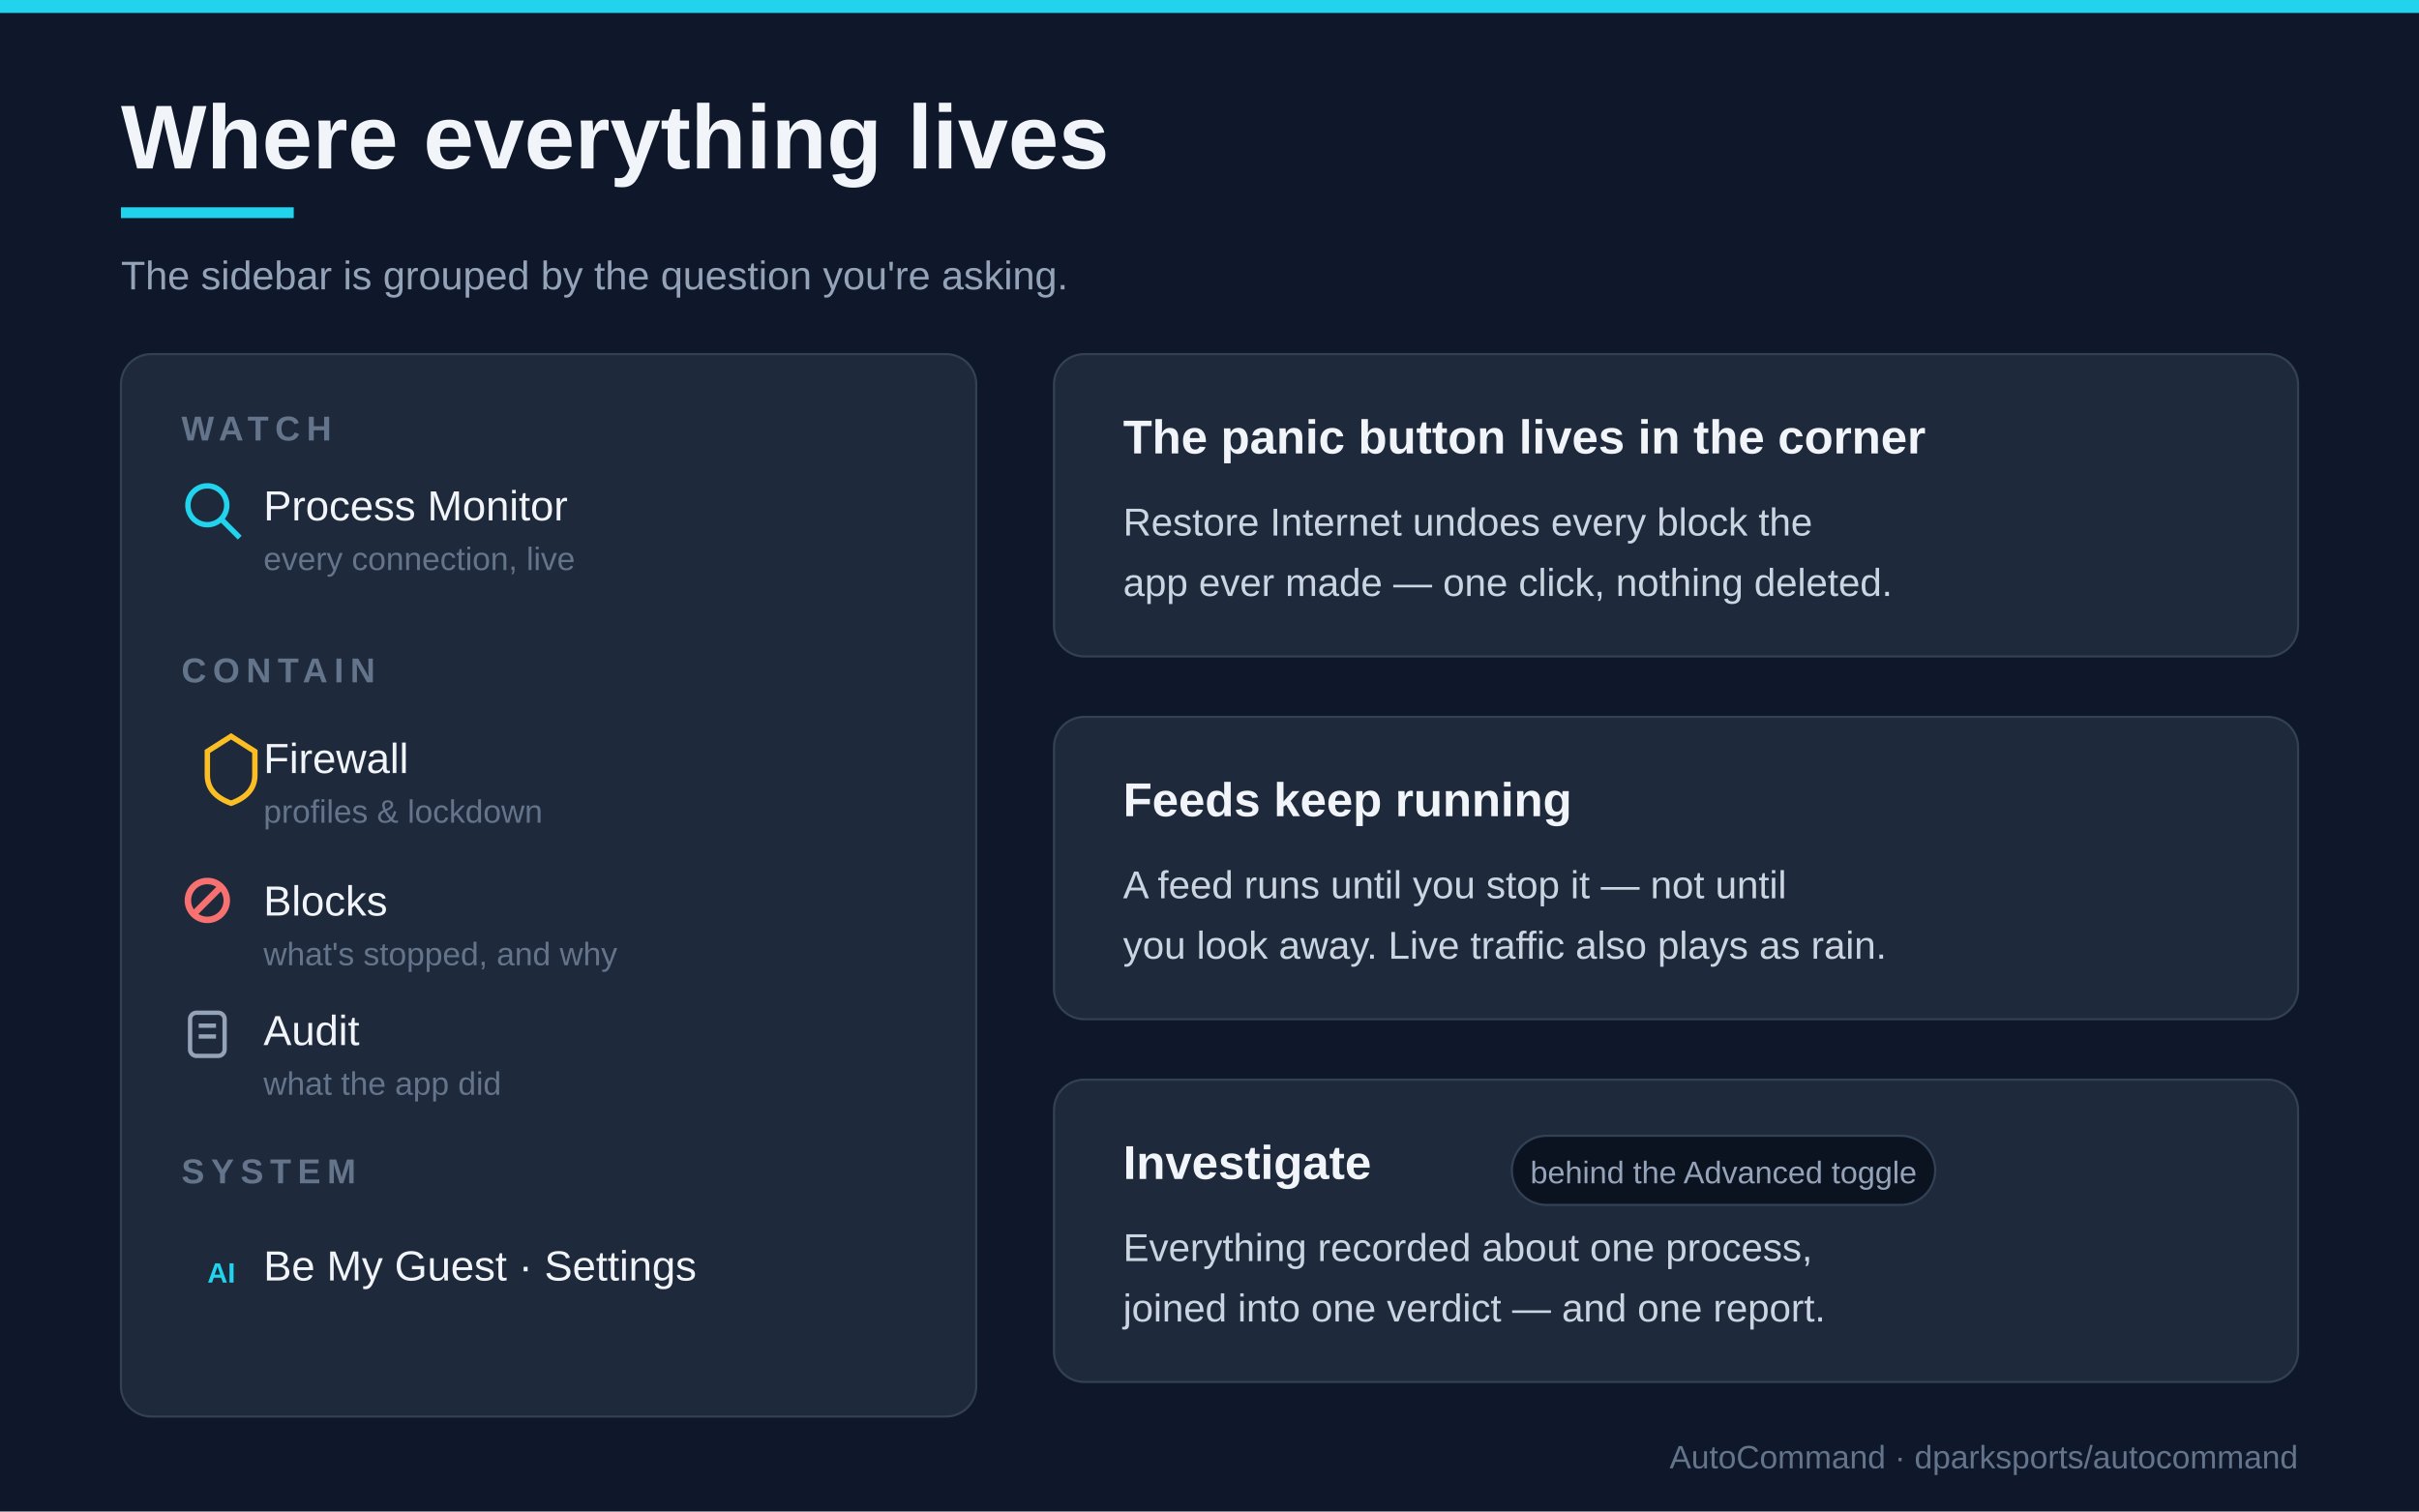
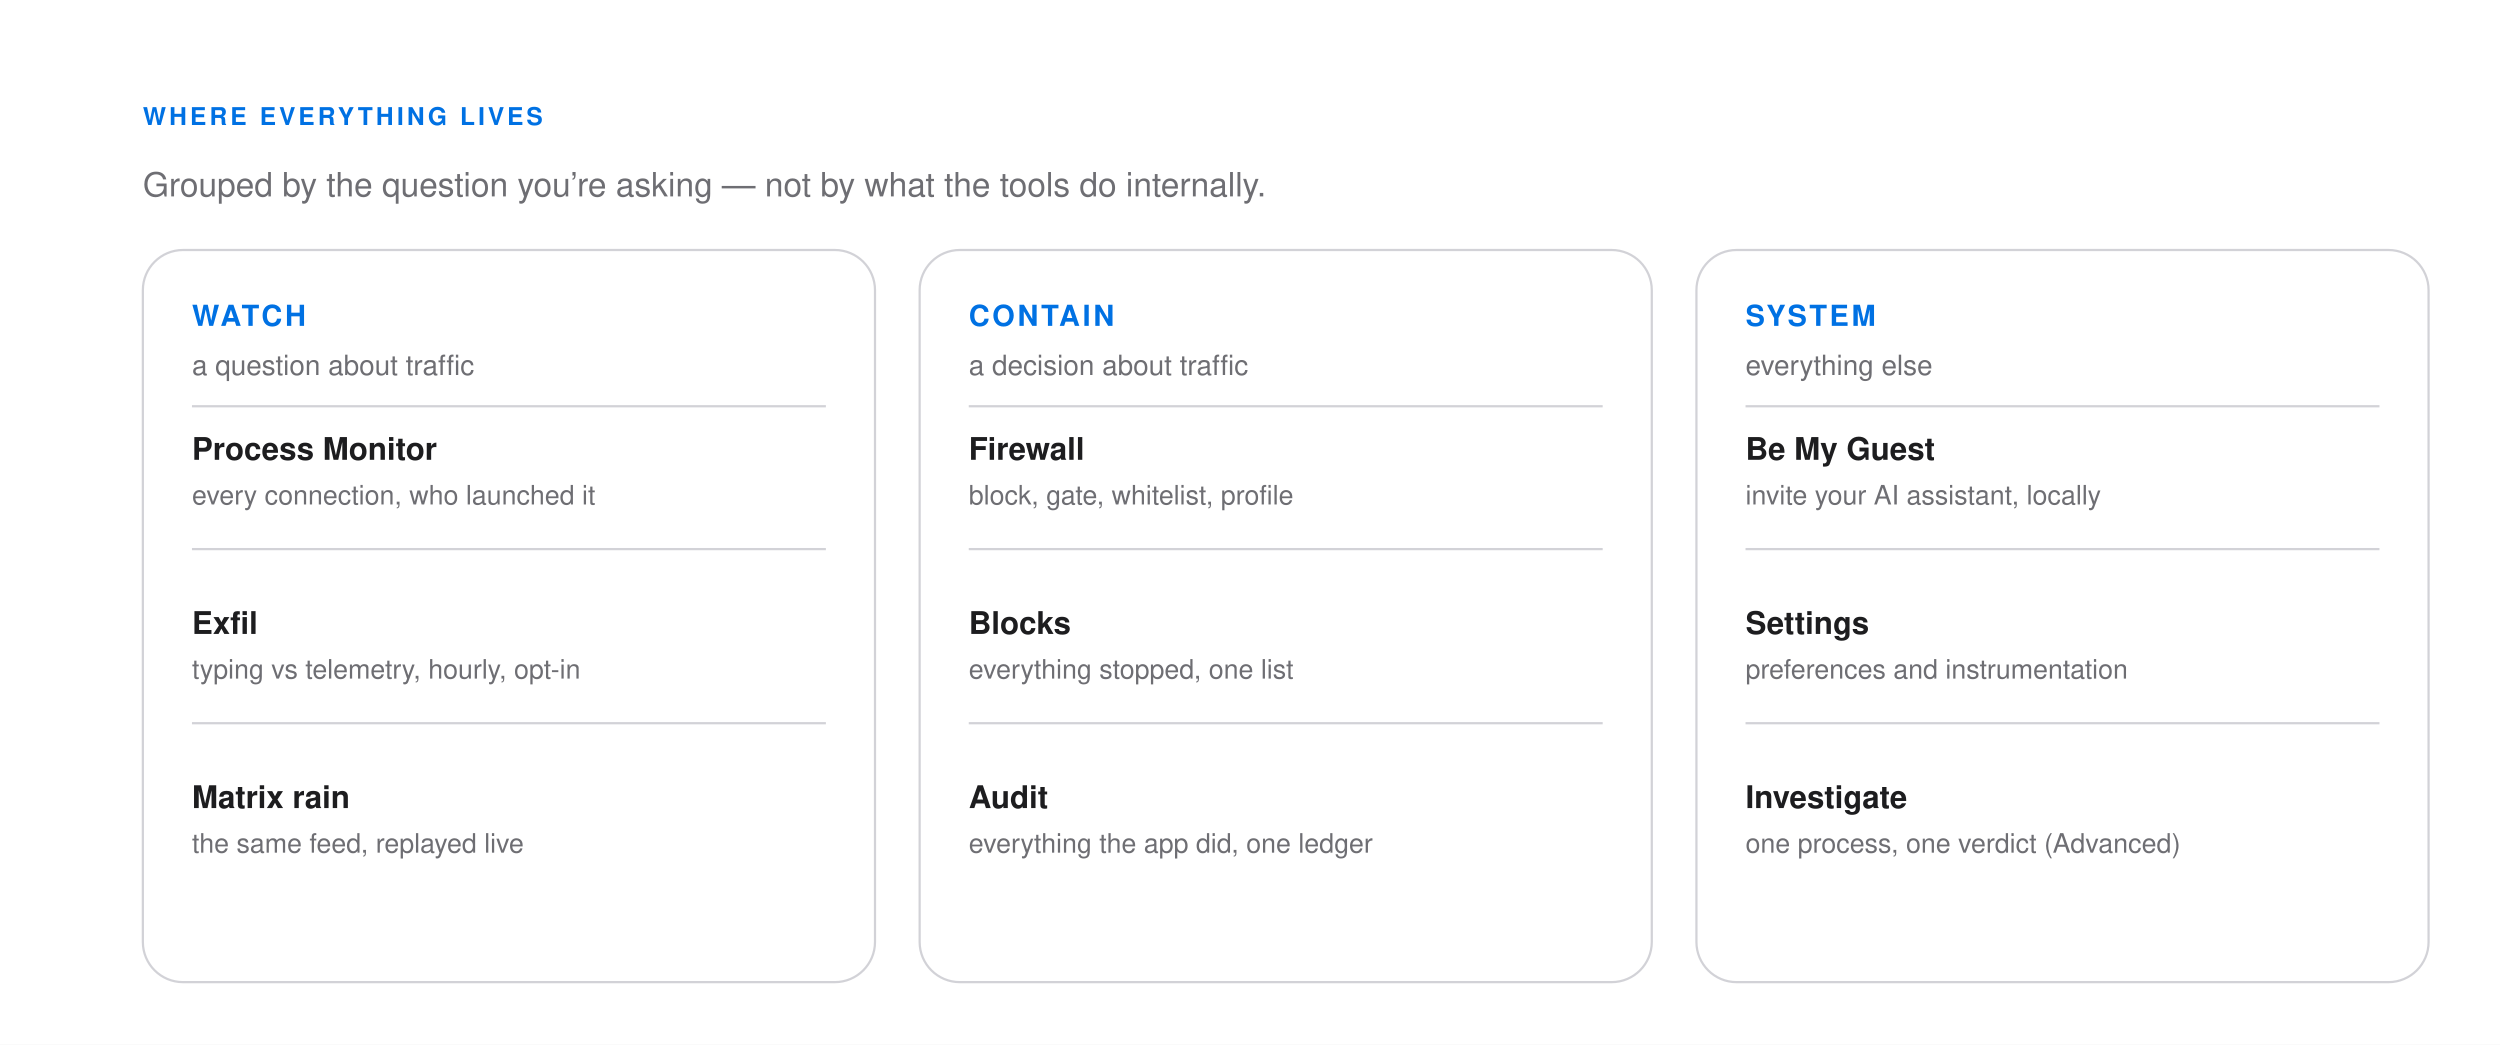
- <svg xmlns="http://www.w3.org/2000/svg" width="1120" height="700" viewBox="0 0 1120 700" role="img" aria-label="Where everything lives: the sidebar grouped into Watch, Contain and System">
-   <rect width="1120" height="700" fill="#0f172a" />
-   <rect width="1120" height="6" fill="#22d3ee" />
-   <g font-family="Segoe UI, Arial, sans-serif">
-     <text x="56" y="78" font-size="42" font-weight="700" fill="#f1f5f9">Where everything lives</text>
-     <rect x="56" y="96" width="80" height="5" fill="#22d3ee" />
-     <text x="56" y="134" font-size="18.5" fill="#94a3b8">The sidebar is grouped by the question you're asking.</text>
-     <rect x="56" y="164" width="396" height="492" rx="14" fill="#1e293b" stroke="#334155" />
-     <text x="84" y="204" font-size="16" font-weight="700" fill="#64748b" letter-spacing="3">WATCH</text>
-     <circle cx="96" cy="234" r="9" fill="none" stroke="#22d3ee" stroke-width="2.5" />
-     <line x1="103" y1="241" x2="111" y2="249" stroke="#22d3ee" stroke-width="2.5" />
-     <text x="122" y="241" font-size="19.5" fill="#f1f5f9">Process Monitor</text>
-     <text x="122" y="264" font-size="15" fill="#64748b">every connection, live</text>
-     <text x="84" y="316" font-size="16" font-weight="700" fill="#64748b" letter-spacing="3">CONTAIN</text>
-     <path d="M 96 348 l 11 -7 l 11 7 v 11 q 0 9 -11 13 q -11 -4 -11 -13 Z" fill="none" stroke="#fbbf24" stroke-width="2.5" />
-     <text x="122" y="358" font-size="19.5" fill="#f1f5f9">Firewall</text>
-     <text x="122" y="381" font-size="15" fill="#64748b">profiles &amp; lockdown</text>
-     <circle cx="96" cy="417" r="9" fill="none" stroke="#f87171" stroke-width="3" />
-     <line x1="89" y1="424" x2="103" y2="410" stroke="#f87171" stroke-width="3" />
-     <text x="122" y="424" font-size="19.5" fill="#f1f5f9">Blocks</text>
-     <text x="122" y="447" font-size="15" fill="#64748b">what's stopped, and why</text>
-     <rect x="88" y="469" width="16" height="20" rx="3" fill="none" stroke="#94a3b8" stroke-width="2" />
-     <line x1="92" y1="475" x2="100" y2="475" stroke="#94a3b8" stroke-width="2" />
-     <line x1="92" y1="480" x2="100" y2="480" stroke="#94a3b8" stroke-width="2" />
-     <text x="122" y="484" font-size="19.5" fill="#f1f5f9">Audit</text>
-     <text x="122" y="507" font-size="15" fill="#64748b">what the app did</text>
-     <text x="84" y="548" font-size="16" font-weight="700" fill="#64748b" letter-spacing="3">SYSTEM</text>
-     <text x="96" y="594" font-size="13" font-weight="700" fill="#22d3ee">AI</text>
-     <text x="122" y="593" font-size="19.5" fill="#f1f5f9">Be My Guest · Settings</text>
-     <rect x="488" y="164" width="576" height="140" rx="14" fill="#1e293b" stroke="#334155" />
-     <text x="520" y="210" font-size="22" font-weight="700" fill="#f1f5f9">The panic button lives in the corner</text>
-     <text x="520" y="248" font-size="18" fill="#cbd5e1">Restore Internet undoes every block the</text>
-     <text x="520" y="276" font-size="18" fill="#cbd5e1">app ever made — one click, nothing deleted.</text>
-     <rect x="488" y="332" width="576" height="140" rx="14" fill="#1e293b" stroke="#334155" />
-     <text x="520" y="378" font-size="22" font-weight="700" fill="#f1f5f9">Feeds keep running</text>
-     <text x="520" y="416" font-size="18" fill="#cbd5e1">A feed runs until you stop it — not until</text>
-     <text x="520" y="444" font-size="18" fill="#cbd5e1">you look away. Live traffic also plays as rain.</text>
-     <rect x="488" y="500" width="576" height="140" rx="14" fill="#1e293b" stroke="#334155" />
-     <text x="520" y="546" font-size="22" font-weight="700" fill="#f1f5f9">Investigate</text>
-     <rect x="700" y="526" width="196" height="32" rx="16" fill="#0b1220" stroke="#334155" />
-     <text x="798" y="548" font-size="14.5" fill="#94a3b8" text-anchor="middle">behind the Advanced toggle</text>
-     <text x="520" y="584" font-size="18" fill="#cbd5e1">Everything recorded about one process,</text>
-     <text x="520" y="612" font-size="18" fill="#cbd5e1">joined into one verdict — and one report.</text>
-     <text x="1064" y="680" font-size="15" fill="#64748b" text-anchor="end">AutoCommand · dparksports/autocommand</text>
+ <svg xmlns="http://www.w3.org/2000/svg" width="1120" height="468" viewBox="0 0 1120 468" role="img" aria-label="The sidebar, grouped by the question you’re asking: Watch, Contain, System">
+   <rect width="1120" height="468" fill="#FFFFFF" />
+   <g font-family="-apple-system, BlinkMacSystemFont, 'SF Pro Display', 'SF Pro Text', 'Segoe UI Variable Text', 'Segoe UI', Helvetica, Arial, sans-serif">
+     <text x="64" y="56" font-size="11" font-weight="600" fill="#0071E3" text-anchor="start" letter-spacing="1.4">WHERE EVERYTHING LIVES</text>
+     <text x="64" y="88" font-size="15" font-weight="400" fill="#6E6E73" text-anchor="start">Grouped by the question you’re asking — not by what the tools do internally.</text>
+     <rect x="64" y="112" width="328" height="328" rx="18" fill="#FFFFFF" stroke="#D2D2D7" stroke-width="1" />
+     <text x="86" y="146" font-size="13" font-weight="700" fill="#0071E3" text-anchor="start" letter-spacing="1.2">WATCH</text>
+     <text x="86" y="168" font-size="12.5" font-weight="400" fill="#6E6E73" text-anchor="start">a question about traffic</text>
+     <line x1="86" y1="182" x2="370" y2="182" stroke="#D2D2D7" stroke-width="1" />
+     <text x="86" y="206" font-size="14" font-weight="600" fill="#1D1D1F" text-anchor="start">Process Monitor</text>
+     <text x="86" y="226" font-size="12" font-weight="400" fill="#6E6E73" text-anchor="start">every connection, who launched it</text>
+     <line x1="86" y1="246" x2="370" y2="246" stroke="#D2D2D7" stroke-width="1" />
+     <text x="86" y="284" font-size="14" font-weight="600" fill="#1D1D1F" text-anchor="start">Exfil</text>
+     <text x="86" y="304" font-size="12" font-weight="400" fill="#6E6E73" text-anchor="start">typing vs telemetry, hourly, opt-in</text>
+     <line x1="86" y1="324" x2="370" y2="324" stroke="#D2D2D7" stroke-width="1" />
+     <text x="86" y="362" font-size="14" font-weight="600" fill="#1D1D1F" text-anchor="start">Matrix rain</text>
+     <text x="86" y="382" font-size="12" font-weight="400" fill="#6E6E73" text-anchor="start">the same feed, replayed live</text>
+     <rect x="412" y="112" width="328" height="328" rx="18" fill="#FFFFFF" stroke="#D2D2D7" stroke-width="1" />
+     <text x="434" y="146" font-size="13" font-weight="700" fill="#0071E3" text-anchor="start" letter-spacing="1.2">CONTAIN</text>
+     <text x="434" y="168" font-size="12.5" font-weight="400" fill="#6E6E73" text-anchor="start">a decision about traffic</text>
+     <line x1="434" y1="182" x2="718" y2="182" stroke="#D2D2D7" stroke-width="1" />
+     <text x="434" y="206" font-size="14" font-weight="600" fill="#1D1D1F" text-anchor="start">Firewall</text>
+     <text x="434" y="226" font-size="12" font-weight="400" fill="#6E6E73" text-anchor="start">block, gate, whitelist, profile</text>
+     <line x1="434" y1="246" x2="718" y2="246" stroke="#D2D2D7" stroke-width="1" />
+     <text x="434" y="284" font-size="14" font-weight="600" fill="#1D1D1F" text-anchor="start">Blocks</text>
+     <text x="434" y="304" font-size="12" font-weight="400" fill="#6E6E73" text-anchor="start">everything stopped, one list</text>
+     <line x1="434" y1="324" x2="718" y2="324" stroke="#D2D2D7" stroke-width="1" />
+     <text x="434" y="362" font-size="14" font-weight="600" fill="#1D1D1F" text-anchor="start">Audit</text>
+     <text x="434" y="382" font-size="12" font-weight="400" fill="#6E6E73" text-anchor="start">everything the app did, one ledger</text>
+     <rect x="760" y="112" width="328" height="328" rx="18" fill="#FFFFFF" stroke="#D2D2D7" stroke-width="1" />
+     <text x="782" y="146" font-size="13" font-weight="700" fill="#0071E3" text-anchor="start" letter-spacing="1.2">SYSTEM</text>
+     <text x="782" y="168" font-size="12.5" font-weight="400" fill="#6E6E73" text-anchor="start">everything else</text>
+     <line x1="782" y1="182" x2="1066" y2="182" stroke="#D2D2D7" stroke-width="1" />
+     <text x="782" y="206" font-size="14" font-weight="600" fill="#1D1D1F" text-anchor="start">Be My Guest</text>
+     <text x="782" y="226" font-size="12" font-weight="400" fill="#6E6E73" text-anchor="start">invite your AI assistant, locally</text>
+     <line x1="782" y1="246" x2="1066" y2="246" stroke="#D2D2D7" stroke-width="1" />
+     <text x="782" y="284" font-size="14" font-weight="600" fill="#1D1D1F" text-anchor="start">Settings</text>
+     <text x="782" y="304" font-size="12" font-weight="400" fill="#6E6E73" text-anchor="start">preferences and instrumentation</text>
+     <line x1="782" y1="324" x2="1066" y2="324" stroke="#D2D2D7" stroke-width="1" />
+     <text x="782" y="362" font-size="14" font-weight="600" fill="#1D1D1F" text-anchor="start">Investigate</text>
+     <text x="782" y="382" font-size="12" font-weight="400" fill="#6E6E73" text-anchor="start">one process, one verdict (Advanced)</text>
  </g>
</svg>
